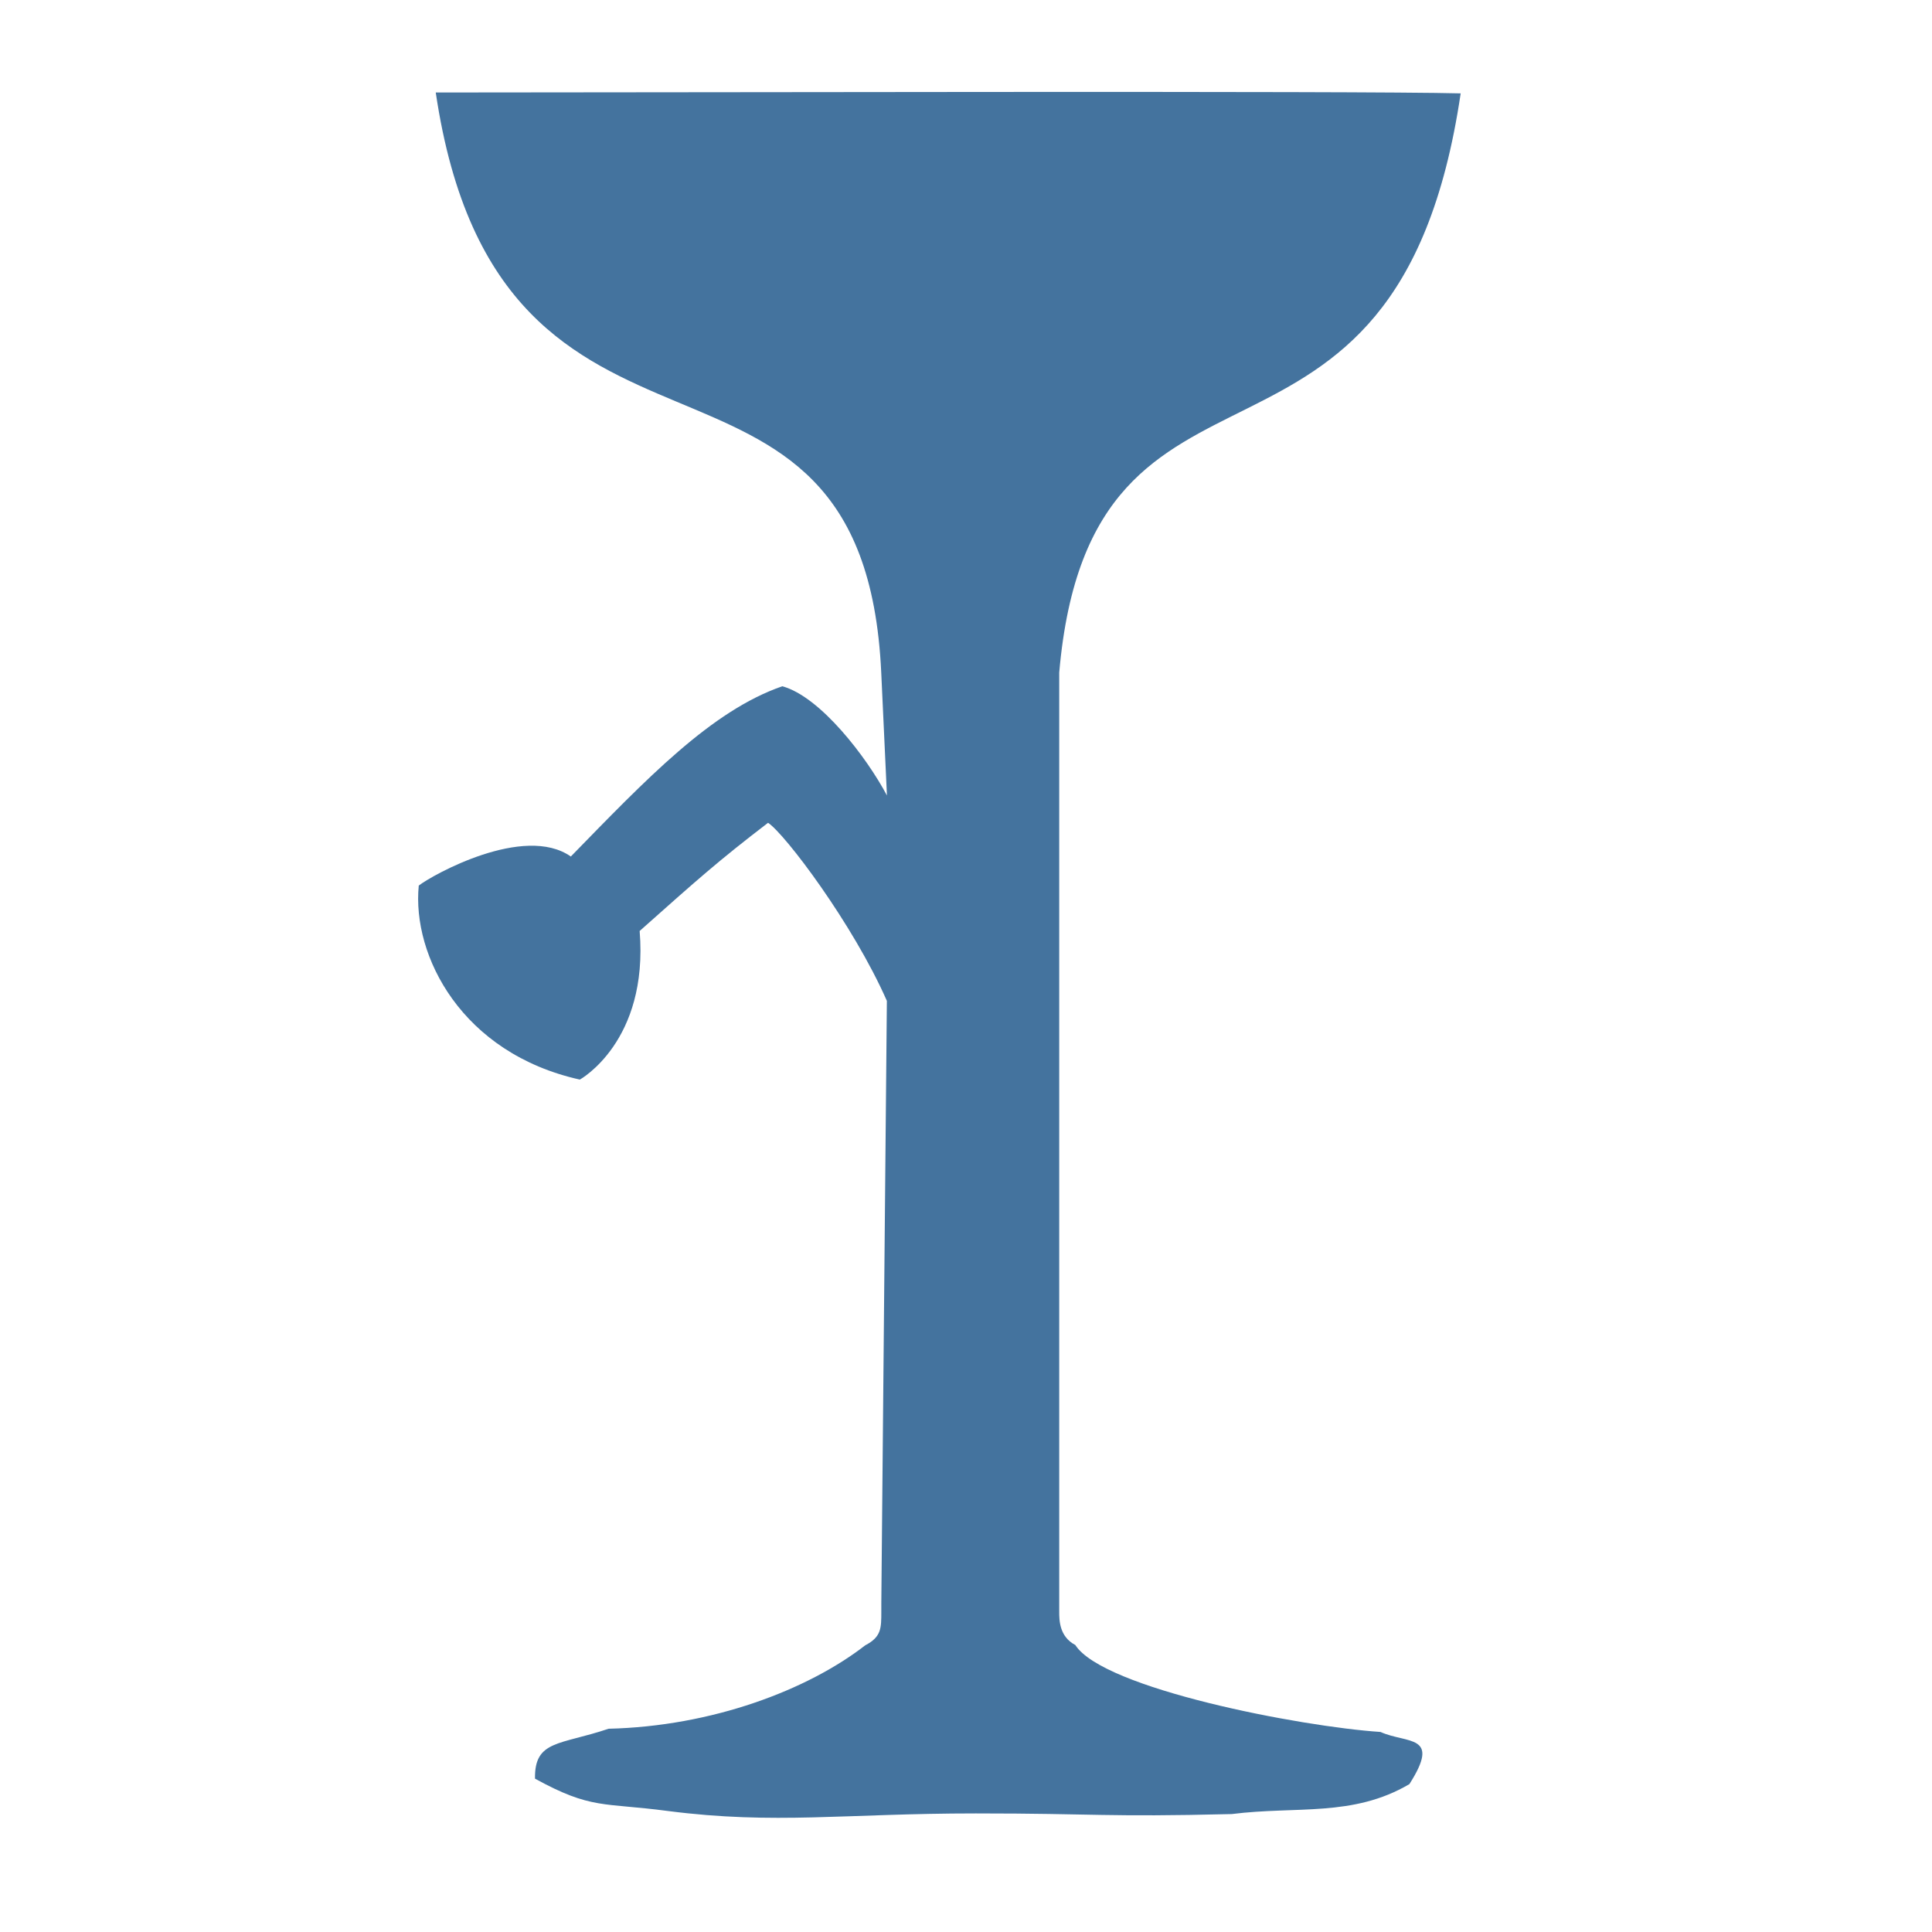
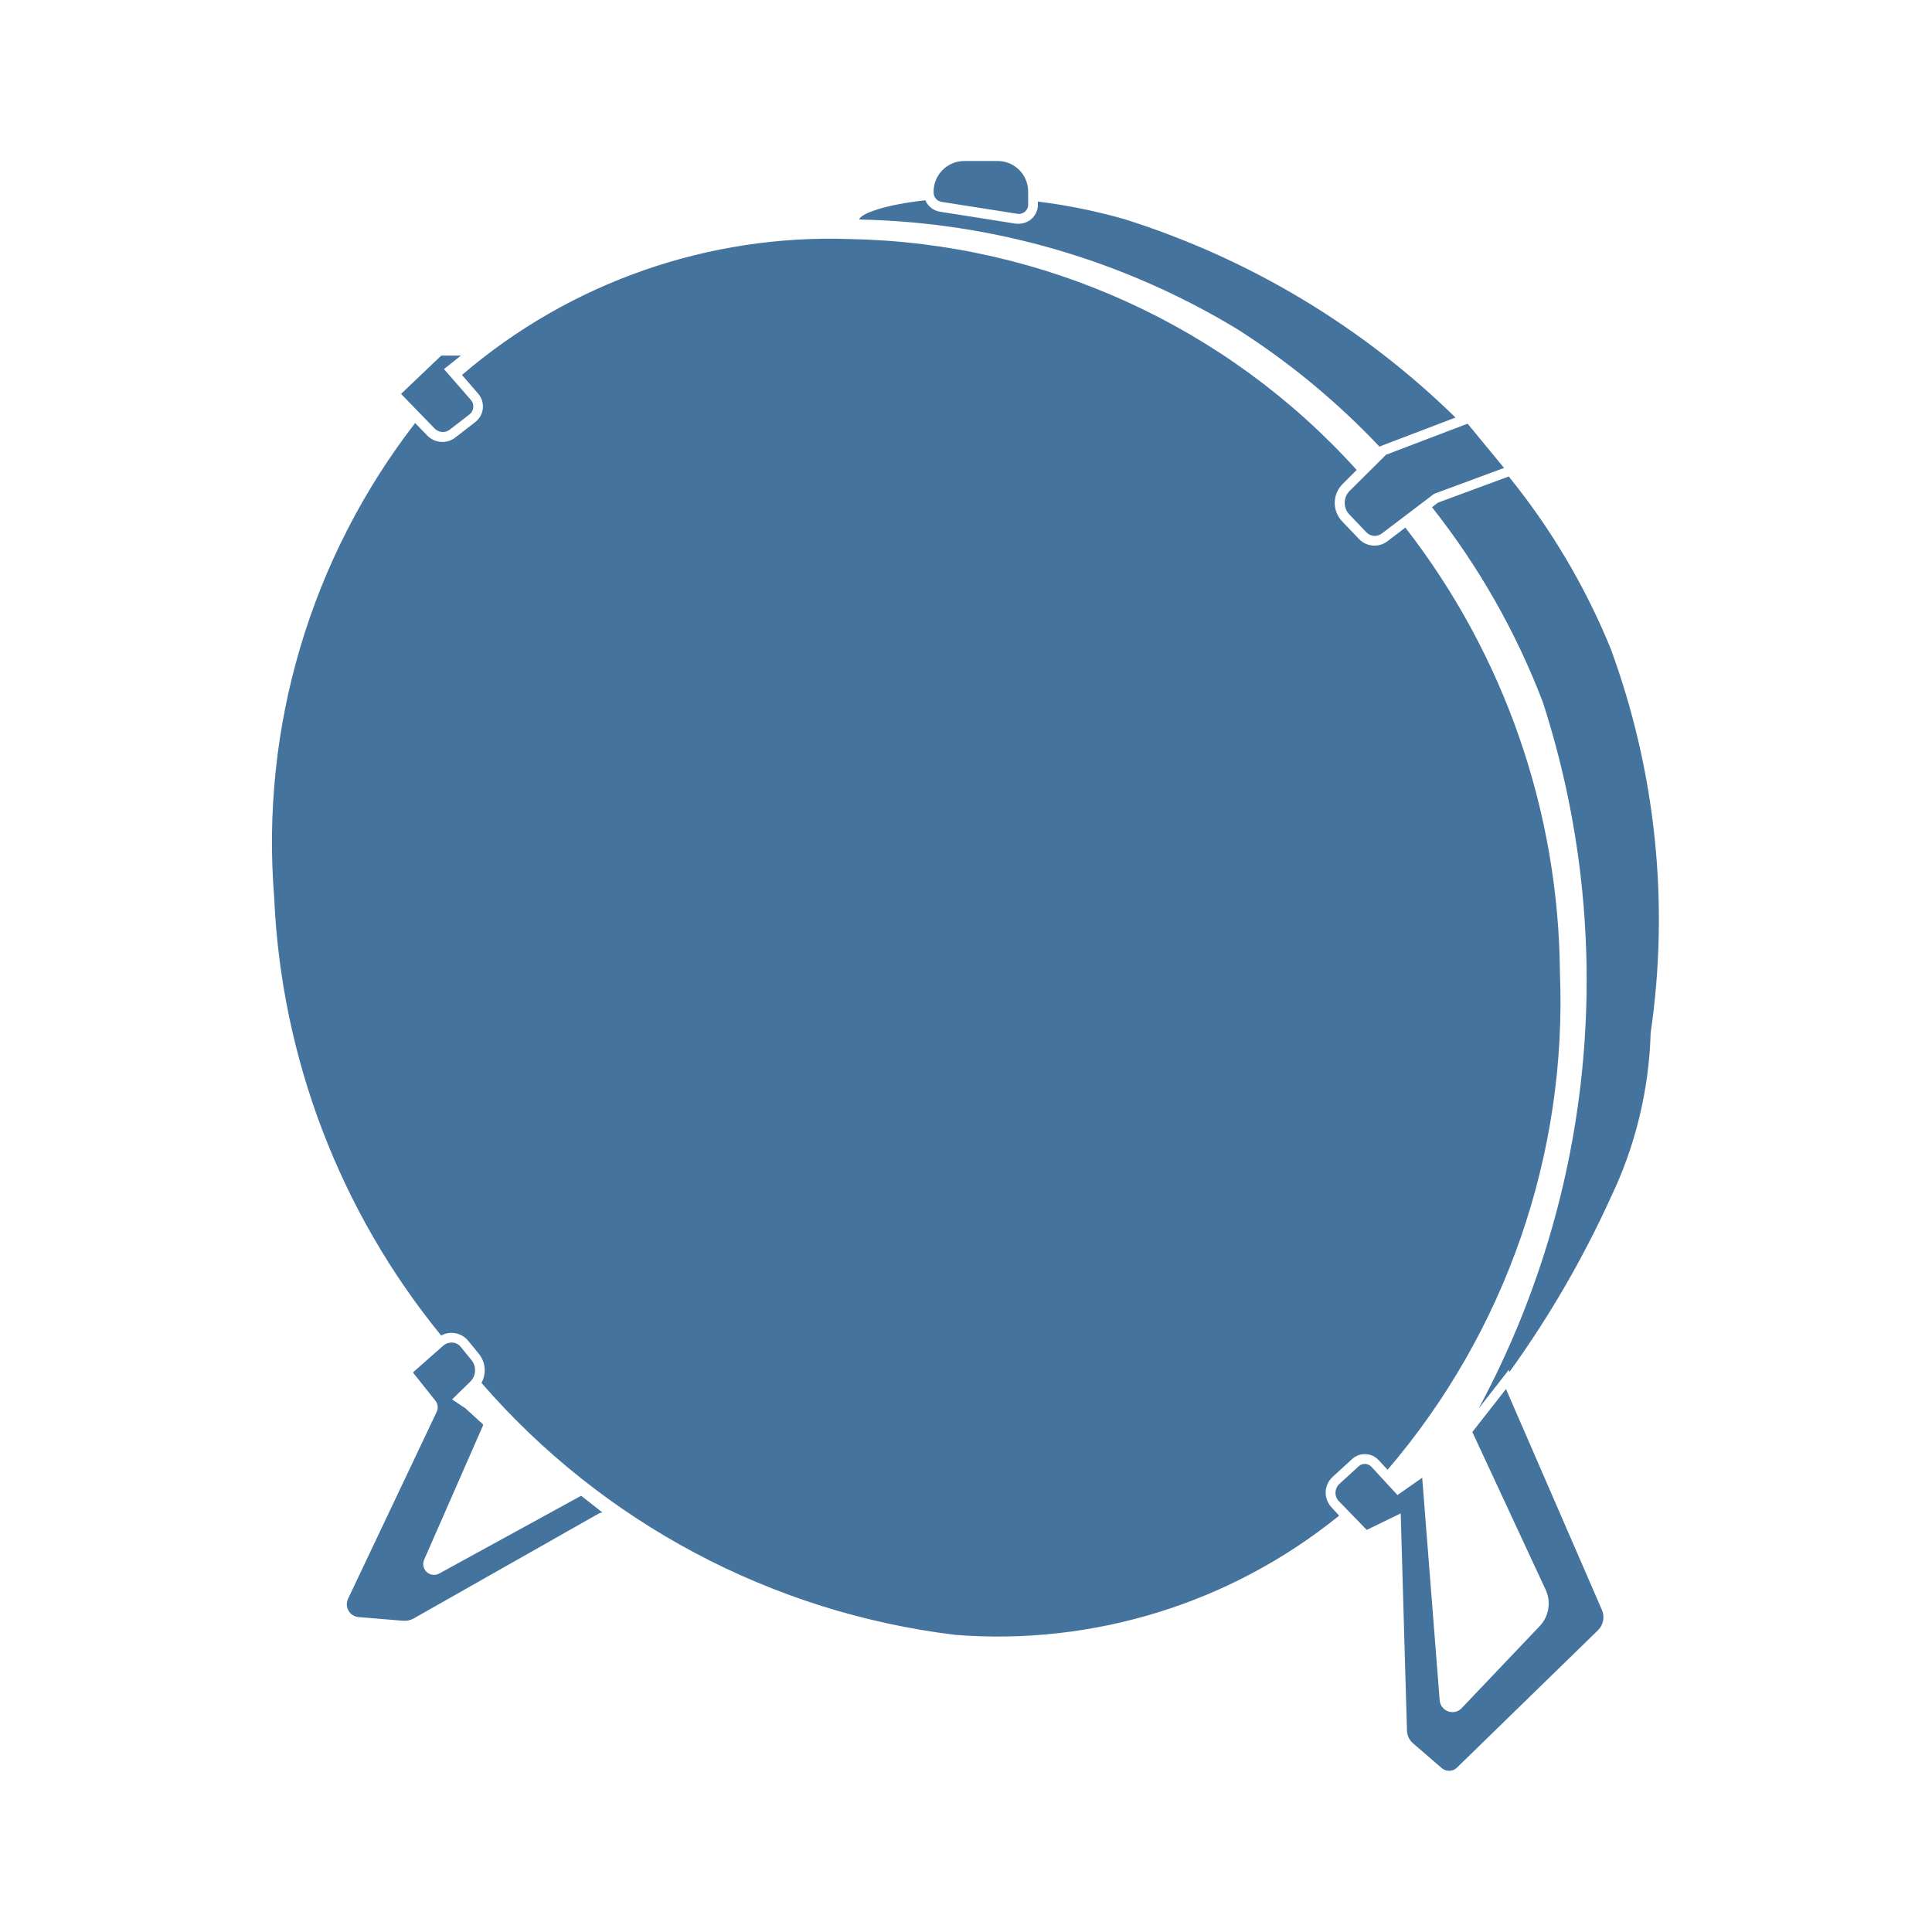
<svg xmlns="http://www.w3.org/2000/svg" width="24px" fill="#44739e" height="24px" viewBox="0 0 24 24" version="1.1">
-   <path d="m 5.413,1.149 c 0.802,5.414 5.312,2.419 5.534,7.205 l 0.071,1.528 C 10.768,9.41 10.192,8.654 9.718,8.525 8.836,8.83 8.033,9.674 7.091,10.64 c -0.581,-0.407 -1.722,0.23 -1.889,0.361 -0.086,0.873 0.535,2.084 2.001,2.41 0,0 0.855,-0.47 0.743,-1.846 0.724,-0.644 0.974,-0.868 1.595,-1.344 0.211,0.139 1.056,1.258 1.476,2.212 l -0.069,7.482 v 0.105 c 0,0.209 0,0.314 -0.2,0.419 -0.718,0.557 -1.907,1.006 -3.188,1.036 -0.603,0.204 -0.922,0.138 -0.914,0.62 0.702,0.386 0.846,0.295 1.652,0.402 1.333,0.171 2.195,0.03 3.823,0.03 1.504,0 1.592,0.047 3.18,0.008 0.806,-0.102 1.504,0.041 2.207,-0.372 0.399,-0.625 -0.028,-0.499 -0.359,-0.648 -0.994,-0.066 -3.444,-0.537 -3.791,-1.08 -0.2,-0.105 -0.2,-0.311 -0.2,-0.416 v -0.105 0 V 8.355 C 13.557,3.773 17.343,6.578 18.145,1.16 16.904,1.127 8.274,1.149 5.413,1.149 Z" />
+   <path d="M 5.456,19.547 A 0.132,0.132 0 0 1 5.301,19.528 0.133,0.133 0 0 1 5.269,19.375 L 6,17.708 a 0.011,0.011 0 0 0 0,-0.014 l -0.219,-0.2 -0.165,-0.11 0.222,-0.217 a 0.2,0.2 0 0 0 0.016,-0.275 l -0.13,-0.16 a 0.146,0.146 0 0 0 -0.1,-0.054 H 5.608 a 0.15,0.15 0 0 0 -0.1,0.037 l -0.371,0.327 a 0.013,0.013 0 0 0 0,0.017 l 0.271,0.34 a 0.133,0.133 0 0 1 0.016,0.141 l -1.1,2.32 a 0.16,0.16 0 0 0 0.006,0.149 0.157,0.157 0 0 0 0.125,0.079 l 0.556,0.046 a 0.228,0.228 0 0 0 0.128,-0.029 l 2.293,-1.3 A 0.134,0.134 0 0 1 7.483,18.788 L 7.219,18.581 Z m 13.252,-2.292 -0.418,0.534 0.91,1.958 a 0.407,0.407 0 0 1 -0.075,0.455 l -0.958,1.007 a 0.157,0.157 0 0 1 -0.168,0.053 0.158,0.158 0 0 1 -0.115,-0.142 l -0.217,-2.763 -0.307,0.215 -0.323,-0.35 a 0.112,0.112 0 0 0 -0.159,-0.007 l -0.241,0.22 a 0.151,0.151 0 0 0 -0.047,0.105 0.143,0.143 0 0 0 0.041,0.107 l 0.347,0.358 0.422,-0.205 0.078,2.7 a 0.216,0.216 0 0 0 0.074,0.155 l 0.358,0.309 a 0.14,0.14 0 0 0 0.188,-0.005 L 19.85,20.252 A 0.227,0.227 0 0 0 19.9,20 Z M 16.764,6.1 a 0.21,0.21 0 0 0 0,0.293 l 0.209,0.219 a 0.144,0.144 0 0 0 0.193,0.015 l 0.65,-0.493 0.868,-0.321 -0.453,-0.55 -1.013,0.386 z M 5.585,5.339 5.833,5.147 A 0.123,0.123 0 0 0 5.879,5.062 0.121,0.121 0 0 0 5.85,4.969 L 5.515,4.585 5.726,4.417 H 5.482 l -0.5,0.476 0.42,0.433 A 0.141,0.141 0 0 0 5.585,5.339 Z M 12.64,2.656 A 0.114,0.114 0 0 0 12.772,2.54 V 2.371 A 0.379,0.379 0 0 0 12.387,2 h -0.408 a 0.381,0.381 0 0 0 -0.381,0.4 0.117,0.117 0 0 0 0.1,0.108 z m 2.737,1.437 a 9.334,9.334 0 0 1 1.762,1.458 l 0.008,-0.008 0.934,-0.356 a 10.318,10.318 0 0 0 -4.108,-2.463 7.024,7.024 0 0 0 -1.08,-0.22 v 0.033 a 0.233,0.233 0 0 1 -0.08,0.183 0.236,0.236 0 0 1 -0.155,0.059 0.222,0.222 0 0 1 -0.037,0 L 11.676,2.63 A 0.237,0.237 0 0 1 11.495,2.488 c -0.5,0.054 -0.811,0.168 -0.821,0.239 a 9.416,9.416 0 0 1 4.703,1.366 z m 4.632,3.966 a 8.5,8.5 0 0 0 -1.267,-2.14 l -0.879,0.325 -0.074,0.057 a 9.185,9.185 0 0 1 1.378,2.425 11.225,11.225 0 0 1 -0.8,8.773 l 0.375,-0.481 0.01,0.024 a 12.741,12.741 0 0 0 1.261,-2.174 5.062,5.062 0 0 0 0.492,-2.036 9.754,9.754 0 0 0 -0.496,-4.773 z m -3.541,10.477 a 0.265,0.265 0 0 1 0.087,-0.19 l 0.241,-0.221 a 0.235,0.235 0 0 1 0.331,0.014 l 0.11,0.119 a 8.947,8.947 0 0 0 2.141,-6.174 9.13,9.13 0 0 0 -1.92,-5.53 L 17.236,6.723 A 0.266,0.266 0 0 1 16.881,6.695 L 16.672,6.476 A 0.331,0.331 0 0 1 16.678,6.013 L 16.853,5.838 A 8.694,8.694 0 0 0 10.568,2.97 7.02,7.02 0 0 0 5.739,4.658 l 0.2,0.231 A 0.244,0.244 0 0 1 5.904,5.243 L 5.656,5.435 A 0.259,0.259 0 0 1 5.496,5.49 0.264,0.264 0 0 1 5.307,5.41 L 5.157,5.255 a 8.514,8.514 0 0 0 -1.751,5.893 9.243,9.243 0 0 0 2.074,5.442 0.267,0.267 0 0 1 0.15,-0.032 0.27,0.27 0 0 1 0.188,0.1 l 0.131,0.16 a 0.325,0.325 0 0 1 0.032,0.361 9.279,9.279 0 0 0 5.886,3.13 6.734,6.734 0 0 0 4.768,-1.481 l -0.091,-0.1 a 0.271,0.271 0 0 1 -0.076,-0.192 z" />
</svg>
